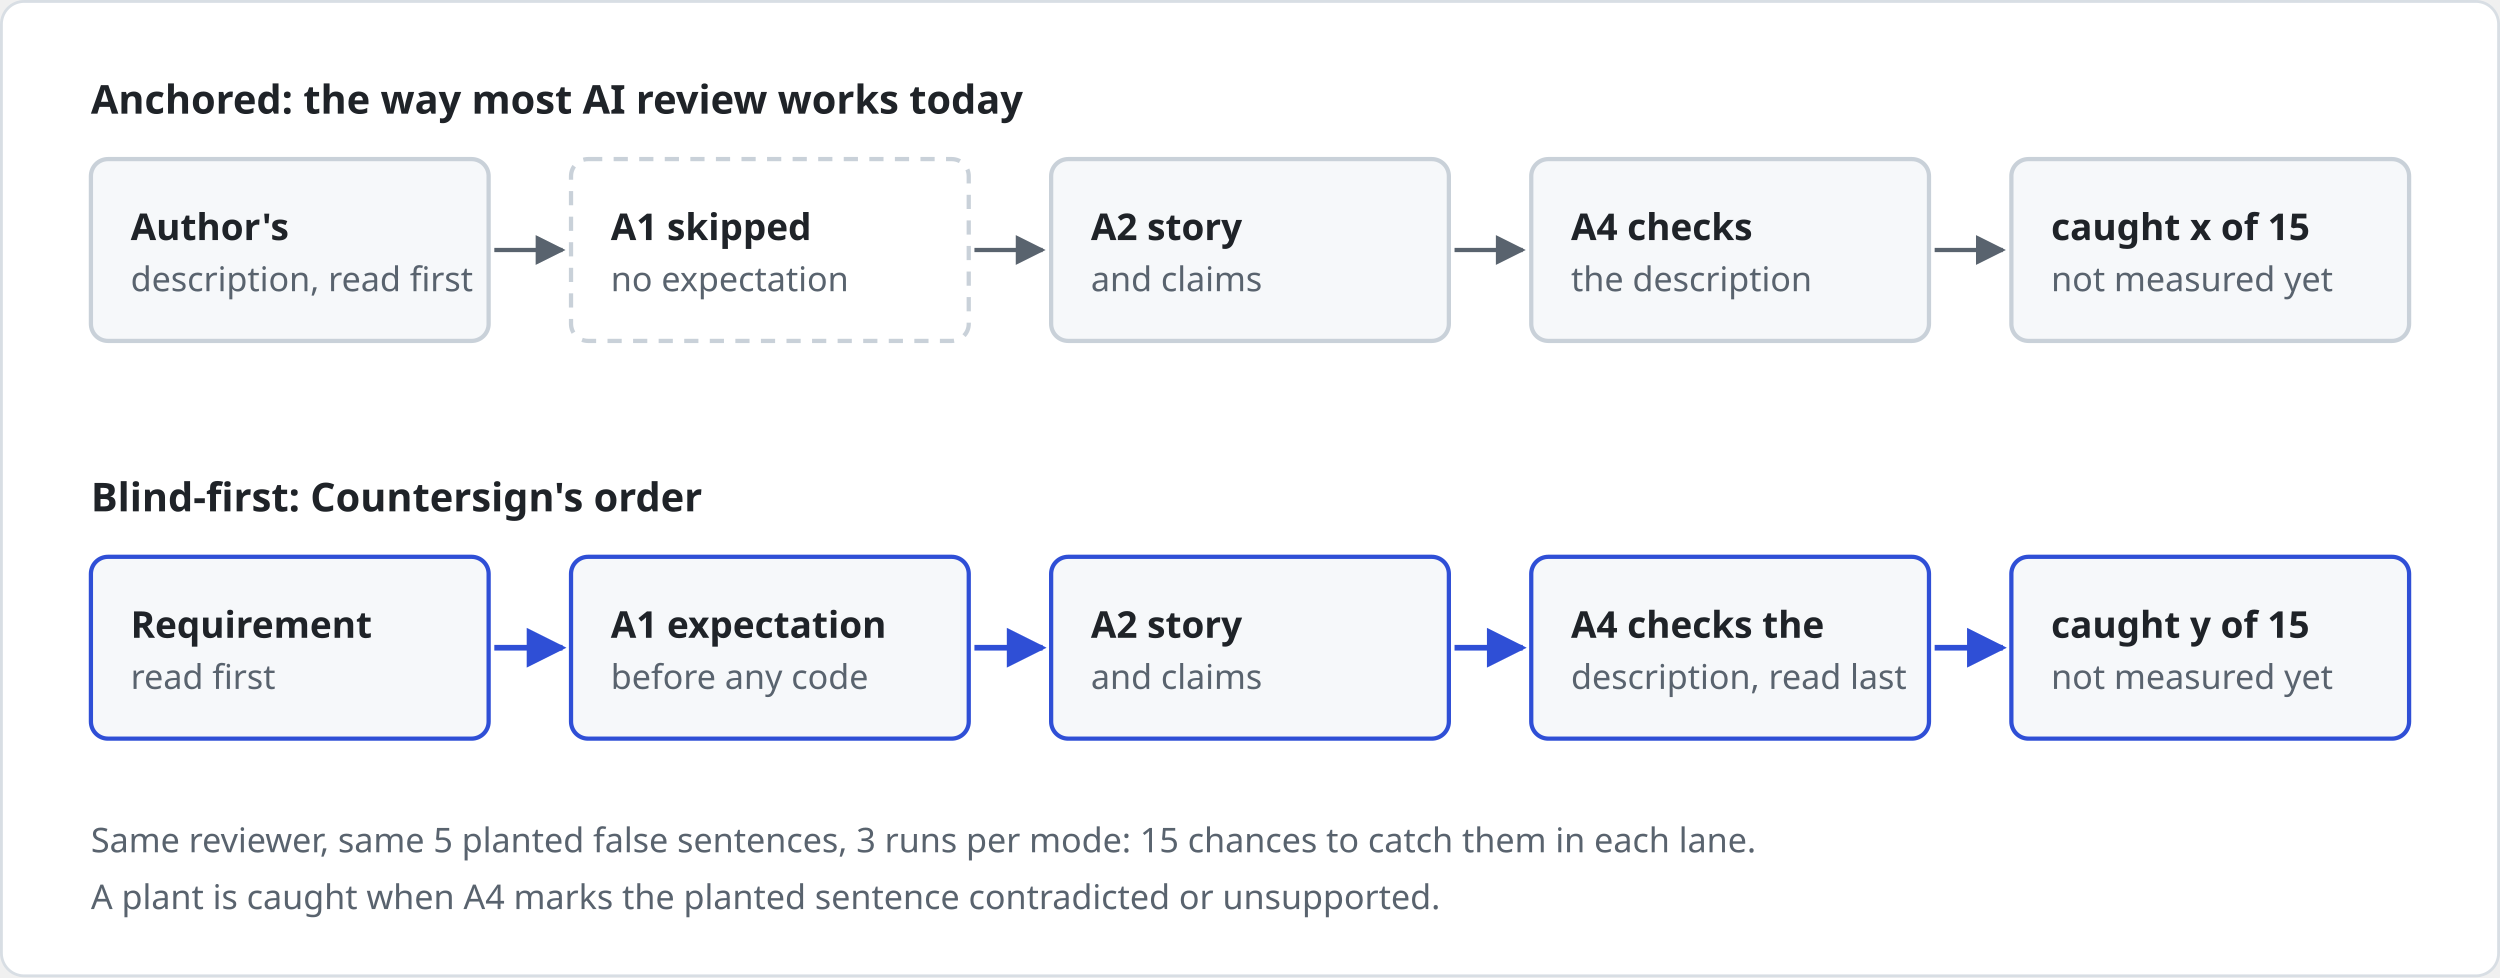
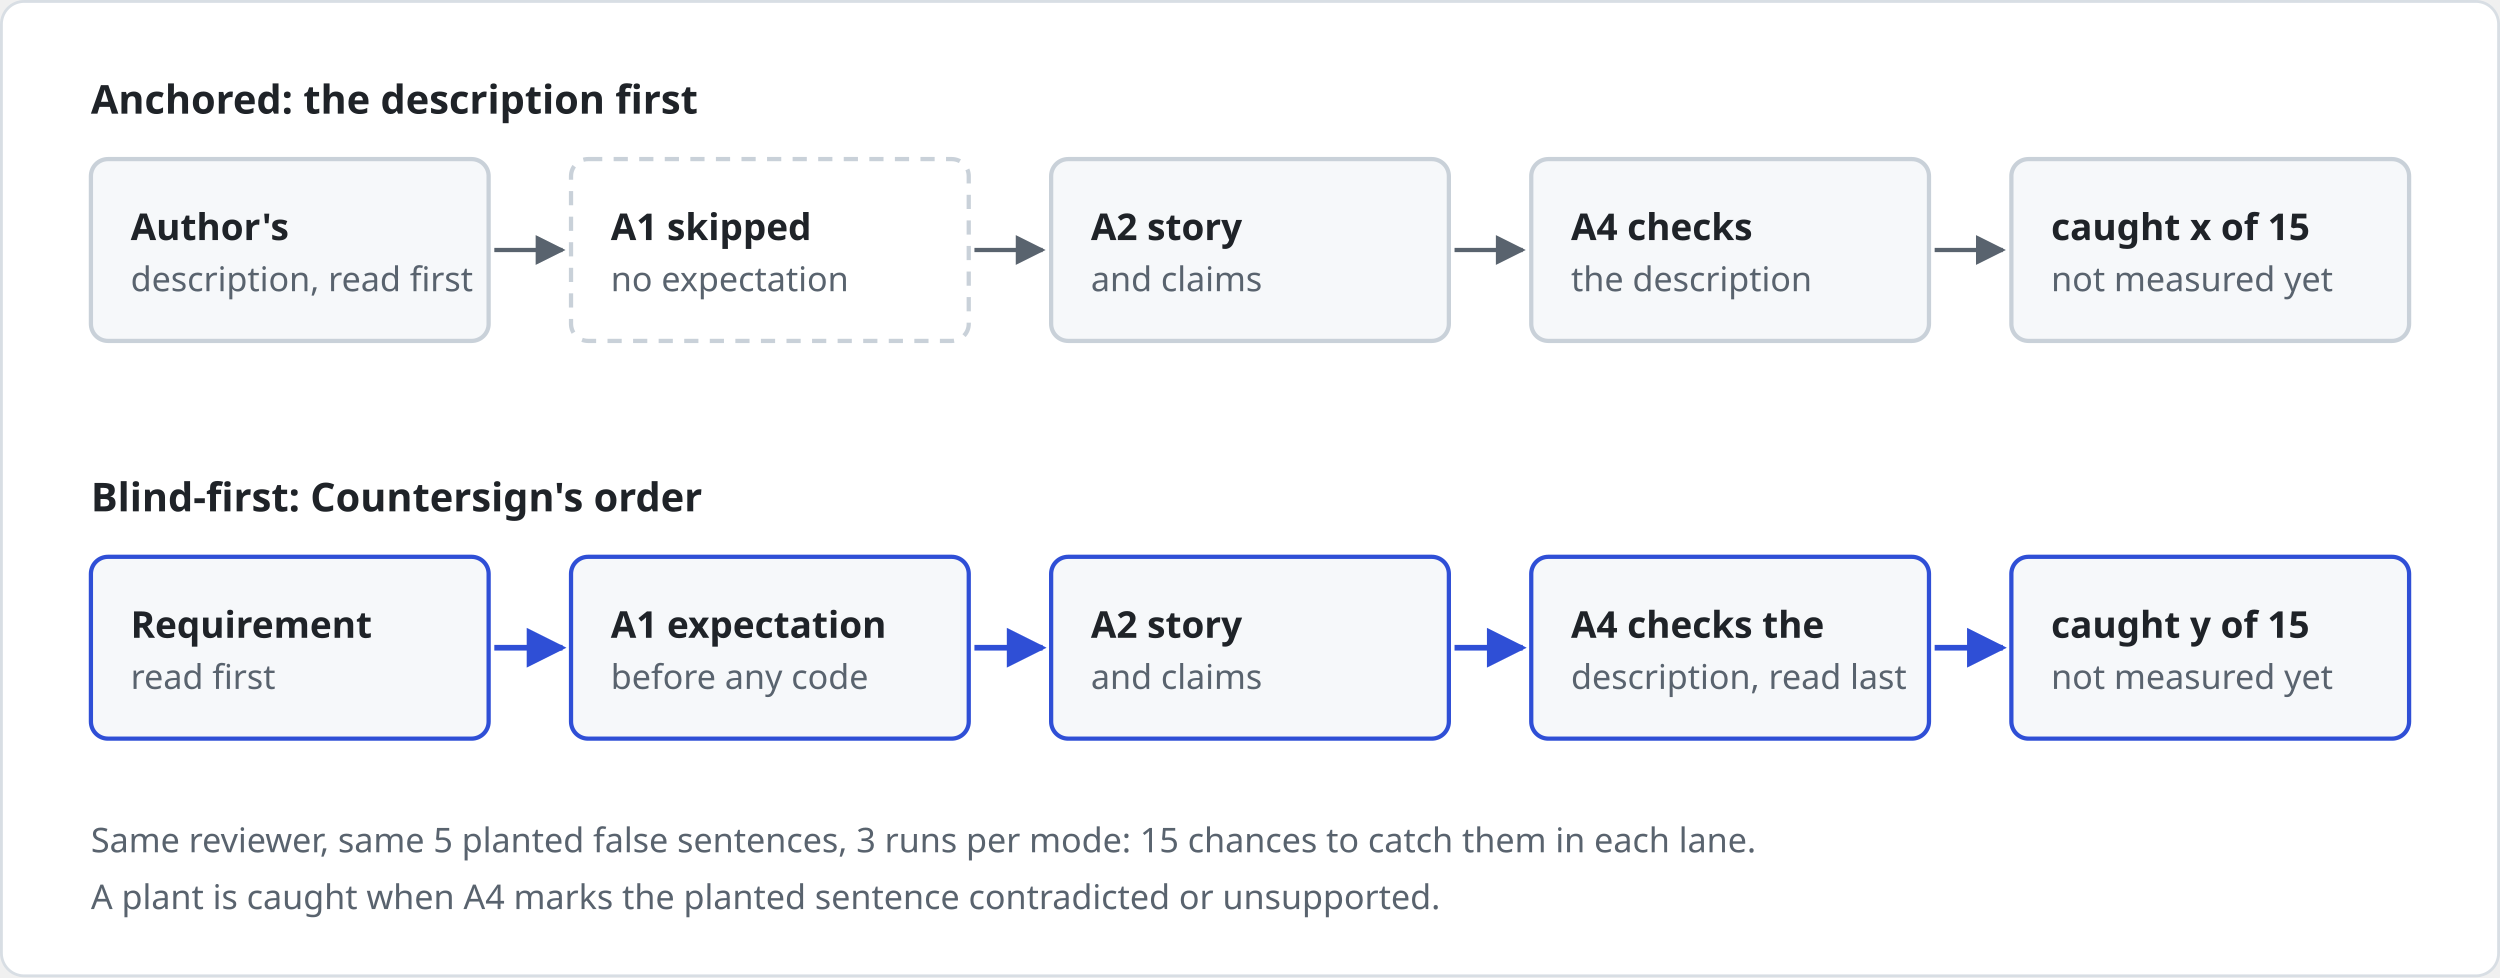
<svg xmlns="http://www.w3.org/2000/svg" viewBox="0 0 880 344" width="880" height="344" role="img" aria-labelledby="blind-first-t blind-first-d">
  <style>
.frame{fill:#ffffff;stroke:#d8dee4;stroke-width:1}
.node{fill:#f6f8fa;stroke:#c9d1d9;stroke-width:1.5}
.node-acc{fill:#f6f8fa;stroke:#2f4fd6;stroke-width:1.5}
.tint-acc{fill:#3558e8;fill-opacity:.16}
.tint-acc2{fill:#3558e8;fill-opacity:.24}
.node-amber{fill:#f6f8fa;stroke:#8a5a00;stroke-width:1.5}
.tint-amber{fill:#8a5a00;fill-opacity:.12}
.node-rose{fill:#f6f8fa;stroke:#c4232e;stroke-width:1.5;stroke-dasharray:5 4}
.node-dash{fill:none;stroke:#c9d1d9;stroke-width:1.5;stroke-dasharray:5 4}
text{font-family:-apple-system, BlinkMacSystemFont, "Segoe UI", "Noto Sans", Helvetica, Arial, sans-serif;font-size:12px;fill:#59636e}
.t{font-size:13px;font-weight:600;fill:#1f2328}
.h{font-size:14px;font-weight:600;fill:#1f2328}
.s{fill:#59636e}
.c{font-family:ui-monospace, SFMono-Regular, "SF Mono", Menlo, Consolas, "Liberation Mono", monospace;fill:#3d444d}
- .ta{fill:#2f4fd6}.tam{fill:#8a5a00}.tr{fill:#c4232e}.tg{fill:#1a7f37}
+ .ta{fill:#2f4fd6}.tr{fill:#c4232e}
.ln{stroke:#59636e;stroke-width:1.5;fill:none}
.la{stroke:#2f4fd6;stroke-width:2;fill:none}
.lr{stroke:#c4232e;stroke-width:1.5;fill:none;stroke-dasharray:5 4}
- .lh{stroke:#d8dee4;stroke-width:1;fill:none}
.fn{fill:#59636e}.fa{fill:#2f4fd6}.fr{fill:#c4232e}
.dot{fill:#3558e8}.dott{fill:#ffffff;font-size:12px;font-weight:600}
.strike{stroke:#c4232e;stroke-width:1.5}
</style>
  <defs>
    <marker id="ah-n" viewBox="0 0 10 10" refX="9" refY="5" markerWidth="7" markerHeight="7" orient="auto-start-reverse">
      <path d="M0,0 L10,5 L0,10 z" class="fn" />
    </marker>
    <marker id="ah-a" viewBox="0 0 10 10" refX="9" refY="5" markerWidth="7" markerHeight="7" orient="auto-start-reverse">
      <path d="M0,0 L10,5 L0,10 z" class="fa" />
    </marker>
    <marker id="ah-r" viewBox="0 0 10 10" refX="9" refY="5" markerWidth="7" markerHeight="7" orient="auto-start-reverse">
      <path d="M0,0 L10,5 L0,10 z" class="fr" />
    </marker>
  </defs>
  <rect class="frame" x="0.5" y="0.5" width="879" height="343" rx="8" />
-   <text x="32" y="40" class="h">Anchored: the way most AI review works today</text>
+   <text x="32" y="40" class="h">Anchored: the description first</text>
  <rect class="node" x="32" y="56" width="140" height="64" rx="6" />
  <text x="46" y="84.5" class="t">Author's</text>
  <text x="46" y="102.5" class="s">description, read first</text>
  <path class="ln" d="M174,88 L198,88" marker-end="url(#ah-n)" />
  <rect class="node-dash" x="201" y="56" width="140" height="64" rx="6" />
  <text x="215" y="84.5" class="t">A1 skipped</text>
  <text x="215" y="102.5" class="s">no expectation</text>
  <path class="ln" d="M343,88 L367,88" marker-end="url(#ah-n)" />
  <rect class="node" x="370" y="56" width="140" height="64" rx="6" />
  <text x="384" y="84.5" class="t">A2 story</text>
  <text x="384" y="102.5" class="s">and claims</text>
  <path class="ln" d="M512,88 L536,88" marker-end="url(#ah-n)" />
  <rect class="node" x="539" y="56" width="140" height="64" rx="6" />
  <text x="553" y="84.5" class="t">A4 checks</text>
  <text x="553" y="102.5" class="s">the description</text>
  <path class="ln" d="M681,88 L705,88" marker-end="url(#ah-n)" />
  <rect class="node" x="708" y="56" width="140" height="64" rx="6" />
  <text x="722" y="84.5" class="t">caught x of 15</text>
  <text x="722" y="102.5" class="s">not measured yet</text>
  <text x="32" y="180" class="h">Blind-first: Countersign's order</text>
  <rect class="node-acc" x="32" y="196" width="140" height="64" rx="6" />
  <text x="46" y="224.5" class="t">Requirement</text>
  <text x="46" y="242.5" class="s">read first</text>
  <path class="la" d="M174,228 L198,228" marker-end="url(#ah-a)" />
  <rect class="node-acc" x="201" y="196" width="140" height="64" rx="6" />
  <text x="215" y="224.5" class="t">A1 expectation</text>
  <text x="215" y="242.5" class="s">before any code</text>
  <path class="la" d="M343,228 L367,228" marker-end="url(#ah-a)" />
  <rect class="node-acc" x="370" y="196" width="140" height="64" rx="6" />
  <text x="384" y="224.5" class="t">A2 story</text>
  <text x="384" y="242.5" class="s">and claims</text>
  <path class="la" d="M512,228 L536,228" marker-end="url(#ah-a)" />
  <rect class="node-acc" x="539" y="196" width="140" height="64" rx="6" />
  <text x="553" y="224.5" class="t">A4 checks the</text>
  <text x="553" y="242.5" class="s">description, read last</text>
  <path class="la" d="M681,228 L705,228" marker-end="url(#ah-a)" />
  <rect class="node-acc" x="708" y="196" width="140" height="64" rx="6" />
  <text x="722" y="224.5" class="t">caught y of 15</text>
  <text x="722" y="242.5" class="s">not measured yet</text>
  <text x="32" y="300" class="s">Same reviewer, same 5 planted false sentences, 3 runs per mode: 15 chances to catch them in each lane.</text>
  <text x="32" y="320" class="s">A plant is caught when A4 marks the planted sentence contradicted or unsupported.</text>
</svg>
